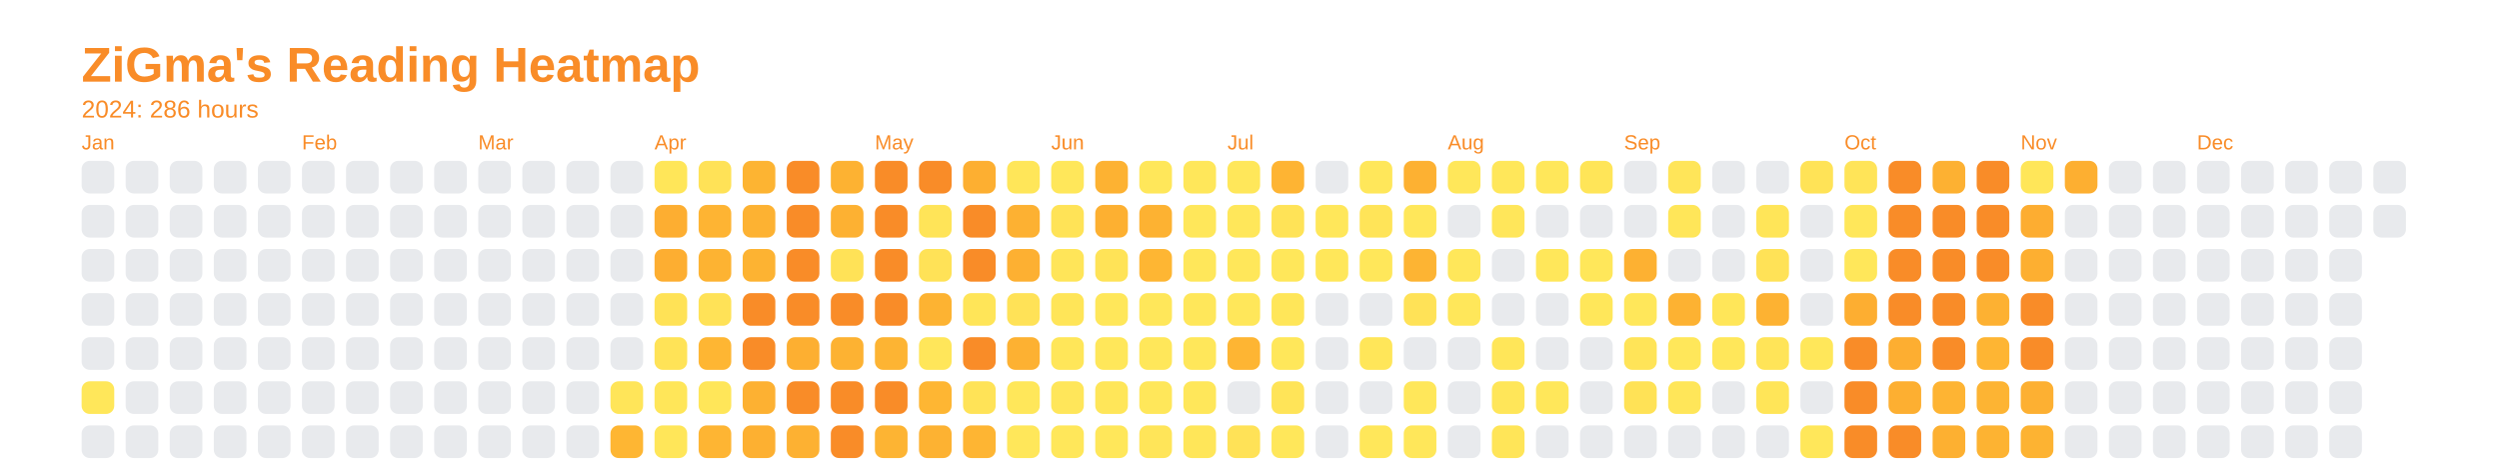
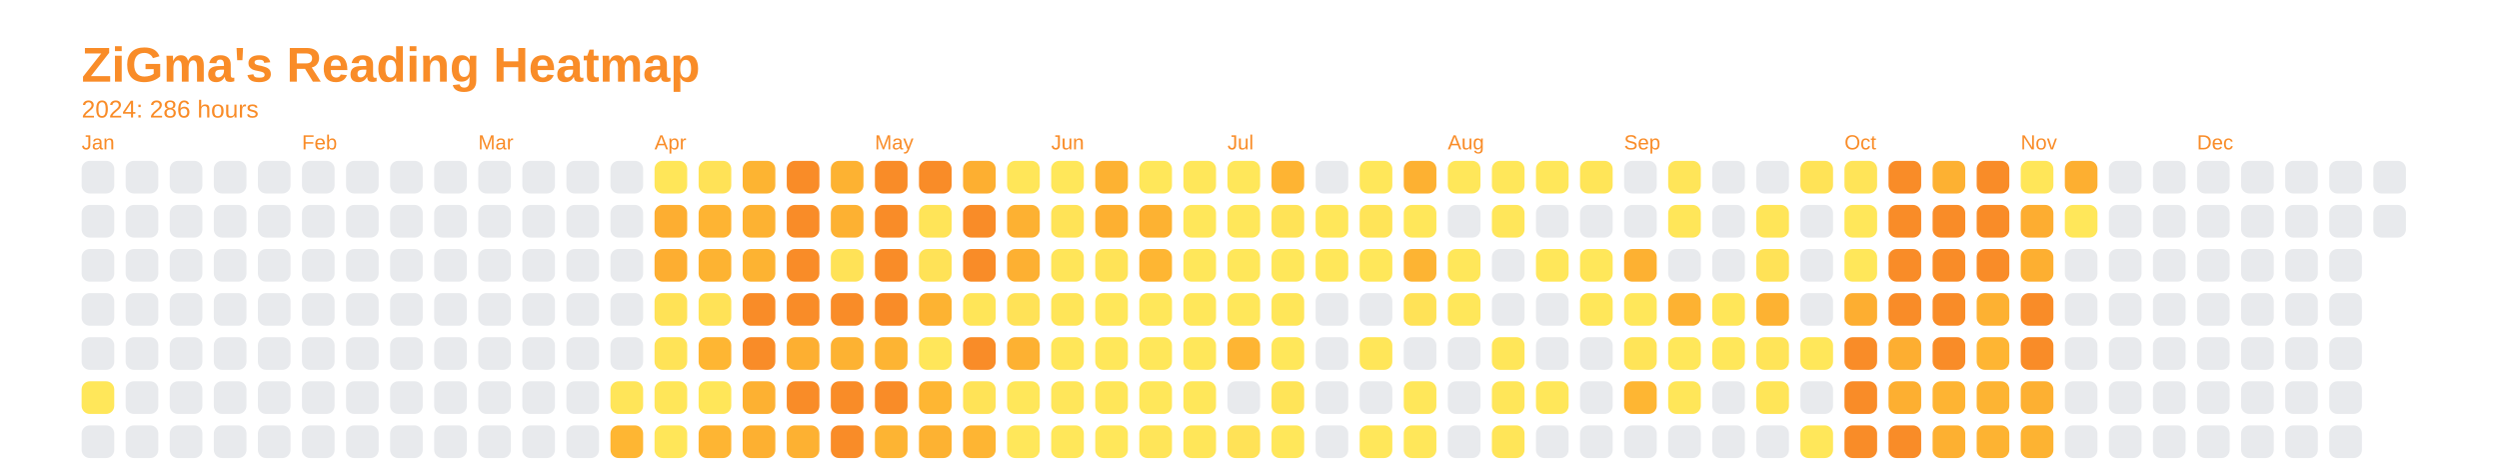
<svg xmlns="http://www.w3.org/2000/svg" baseProfile="full" height="57.5mm" version="1.1" viewBox="0,0,306.2,57.5" width="306.2mm">
  <defs />
  <rect fill="none" height="57.5" width="306.2" x="0" y="0" />
  <text fill="#f98c28" style="font-size:6px; font-family:Arial; font-weight:bold;" x="10" y="10">ZiGma's Reading Heatmap</text>
  <text fill="#f98c28" style="font-size:3px; font-family:Arial;" x="10" y="14.4">2024: 286 hours</text>
  <text fill="#f98c28" style="font-size:2.5px; font-family:Arial" x="10" y="18.3">Jan</text>
  <rect fill="#e8eaed" height="4" rx="1" ry="1" width="4" x="10" y="19.7" />
  <rect fill="#e8eaed" height="4" rx="1" ry="1" width="4" x="10" y="25.1" />
  <rect fill="#e8eaed" height="4" rx="1" ry="1" width="4" x="10" y="30.5" />
  <rect fill="#e8eaed" height="4" rx="1" ry="1" width="4" x="10" y="35.9" />
  <rect fill="#e8eaed" height="4" rx="1" ry="1" width="4" x="10" y="41.3" />
  <rect fill="#ffe75a" height="4" rx="1" ry="1" width="4" x="10" y="46.7" />
  <rect fill="#e8eaed" height="4" rx="1" ry="1" width="4" x="10" y="52.1" />
  <rect fill="#e8eaed" height="4" rx="1" ry="1" width="4" x="15.4" y="19.7" />
  <rect fill="#e8eaed" height="4" rx="1" ry="1" width="4" x="15.4" y="25.1" />
  <rect fill="#e8eaed" height="4" rx="1" ry="1" width="4" x="15.4" y="30.5" />
  <rect fill="#e8eaed" height="4" rx="1" ry="1" width="4" x="15.4" y="35.9" />
  <rect fill="#e8eaed" height="4" rx="1" ry="1" width="4" x="15.4" y="41.3" />
  <rect fill="#e8eaed" height="4" rx="1" ry="1" width="4" x="15.4" y="46.7" />
  <rect fill="#e8eaed" height="4" rx="1" ry="1" width="4" x="15.4" y="52.1" />
  <rect fill="#e8eaed" height="4" rx="1" ry="1" width="4" x="20.8" y="19.7" />
  <rect fill="#e8eaed" height="4" rx="1" ry="1" width="4" x="20.8" y="25.1" />
  <rect fill="#e8eaed" height="4" rx="1" ry="1" width="4" x="20.8" y="30.5" />
  <rect fill="#e8eaed" height="4" rx="1" ry="1" width="4" x="20.8" y="35.9" />
  <rect fill="#e8eaed" height="4" rx="1" ry="1" width="4" x="20.8" y="41.3" />
  <rect fill="#e8eaed" height="4" rx="1" ry="1" width="4" x="20.8" y="46.7" />
  <rect fill="#e8eaed" height="4" rx="1" ry="1" width="4" x="20.8" y="52.1" />
  <rect fill="#e8eaed" height="4" rx="1" ry="1" width="4" x="26.2" y="19.7" />
  <rect fill="#e8eaed" height="4" rx="1" ry="1" width="4" x="26.2" y="25.1" />
  <rect fill="#e8eaed" height="4" rx="1" ry="1" width="4" x="26.2" y="30.5" />
  <rect fill="#e8eaed" height="4" rx="1" ry="1" width="4" x="26.2" y="35.9" />
  <rect fill="#e8eaed" height="4" rx="1" ry="1" width="4" x="26.2" y="41.3" />
  <rect fill="#e8eaed" height="4" rx="1" ry="1" width="4" x="26.2" y="46.7" />
  <rect fill="#e8eaed" height="4" rx="1" ry="1" width="4" x="26.2" y="52.1" />
  <rect fill="#e8eaed" height="4" rx="1" ry="1" width="4" x="31.6" y="19.7" />
  <rect fill="#e8eaed" height="4" rx="1" ry="1" width="4" x="31.6" y="25.1" />
  <rect fill="#e8eaed" height="4" rx="1" ry="1" width="4" x="31.6" y="30.5" />
  <rect fill="#e8eaed" height="4" rx="1" ry="1" width="4" x="31.6" y="35.9" />
  <rect fill="#e8eaed" height="4" rx="1" ry="1" width="4" x="31.6" y="41.3" />
  <rect fill="#e8eaed" height="4" rx="1" ry="1" width="4" x="31.6" y="46.7" />
  <rect fill="#e8eaed" height="4" rx="1" ry="1" width="4" x="31.6" y="52.1" />
  <text fill="#f98c28" style="font-size:2.5px; font-family:Arial" x="37.0" y="18.3">Feb</text>
  <rect fill="#e8eaed" height="4" rx="1" ry="1" width="4" x="37.0" y="19.7" />
  <rect fill="#e8eaed" height="4" rx="1" ry="1" width="4" x="37.0" y="25.1" />
  <rect fill="#e8eaed" height="4" rx="1" ry="1" width="4" x="37.0" y="30.5" />
  <rect fill="#e8eaed" height="4" rx="1" ry="1" width="4" x="37.0" y="35.9" />
  <rect fill="#e8eaed" height="4" rx="1" ry="1" width="4" x="37.0" y="41.3" />
  <rect fill="#e8eaed" height="4" rx="1" ry="1" width="4" x="37.0" y="46.7" />
  <rect fill="#e8eaed" height="4" rx="1" ry="1" width="4" x="37.0" y="52.1" />
  <rect fill="#e8eaed" height="4" rx="1" ry="1" width="4" x="42.4" y="19.7" />
  <rect fill="#e8eaed" height="4" rx="1" ry="1" width="4" x="42.4" y="25.1" />
  <rect fill="#e8eaed" height="4" rx="1" ry="1" width="4" x="42.4" y="30.5" />
  <rect fill="#e8eaed" height="4" rx="1" ry="1" width="4" x="42.4" y="35.9" />
  <rect fill="#e8eaed" height="4" rx="1" ry="1" width="4" x="42.4" y="41.3" />
  <rect fill="#e8eaed" height="4" rx="1" ry="1" width="4" x="42.4" y="46.7" />
  <rect fill="#e8eaed" height="4" rx="1" ry="1" width="4" x="42.4" y="52.1" />
  <rect fill="#e8eaed" height="4" rx="1" ry="1" width="4" x="47.8" y="19.7" />
  <rect fill="#e8eaed" height="4" rx="1" ry="1" width="4" x="47.8" y="25.1" />
  <rect fill="#e8eaed" height="4" rx="1" ry="1" width="4" x="47.8" y="30.5" />
  <rect fill="#e8eaed" height="4" rx="1" ry="1" width="4" x="47.8" y="35.9" />
  <rect fill="#e8eaed" height="4" rx="1" ry="1" width="4" x="47.8" y="41.3" />
  <rect fill="#e8eaed" height="4" rx="1" ry="1" width="4" x="47.8" y="46.7" />
  <rect fill="#e8eaed" height="4" rx="1" ry="1" width="4" x="47.8" y="52.1" />
  <rect fill="#e8eaed" height="4" rx="1" ry="1" width="4" x="53.2" y="19.7" />
  <rect fill="#e8eaed" height="4" rx="1" ry="1" width="4" x="53.2" y="25.1" />
  <rect fill="#e8eaed" height="4" rx="1" ry="1" width="4" x="53.2" y="30.5" />
  <rect fill="#e8eaed" height="4" rx="1" ry="1" width="4" x="53.2" y="35.9" />
  <rect fill="#e8eaed" height="4" rx="1" ry="1" width="4" x="53.2" y="41.3" />
  <rect fill="#e8eaed" height="4" rx="1" ry="1" width="4" x="53.2" y="46.7" />
  <rect fill="#e8eaed" height="4" rx="1" ry="1" width="4" x="53.2" y="52.1" />
  <text fill="#f98c28" style="font-size:2.5px; font-family:Arial" x="58.6" y="18.3">Mar</text>
  <rect fill="#e8eaed" height="4" rx="1" ry="1" width="4" x="58.6" y="19.7" />
  <rect fill="#e8eaed" height="4" rx="1" ry="1" width="4" x="58.6" y="25.1" />
  <rect fill="#e8eaed" height="4" rx="1" ry="1" width="4" x="58.6" y="30.5" />
  <rect fill="#e8eaed" height="4" rx="1" ry="1" width="4" x="58.6" y="35.9" />
  <rect fill="#e8eaed" height="4" rx="1" ry="1" width="4" x="58.6" y="41.3" />
  <rect fill="#e8eaed" height="4" rx="1" ry="1" width="4" x="58.6" y="46.7" />
  <rect fill="#e8eaed" height="4" rx="1" ry="1" width="4" x="58.6" y="52.1" />
  <rect fill="#e8eaed" height="4" rx="1" ry="1" width="4" x="64" y="19.7" />
  <rect fill="#e8eaed" height="4" rx="1" ry="1" width="4" x="64" y="25.1" />
  <rect fill="#e8eaed" height="4" rx="1" ry="1" width="4" x="64" y="30.5" />
  <rect fill="#e8eaed" height="4" rx="1" ry="1" width="4" x="64" y="35.9" />
  <rect fill="#e8eaed" height="4" rx="1" ry="1" width="4" x="64" y="41.3" />
  <rect fill="#e8eaed" height="4" rx="1" ry="1" width="4" x="64" y="46.7" />
  <rect fill="#e8eaed" height="4" rx="1" ry="1" width="4" x="64" y="52.1" />
  <rect fill="#e8eaed" height="4" rx="1" ry="1" width="4" x="69.4" y="19.7" />
  <rect fill="#e8eaed" height="4" rx="1" ry="1" width="4" x="69.4" y="25.1" />
  <rect fill="#e8eaed" height="4" rx="1" ry="1" width="4" x="69.4" y="30.5" />
  <rect fill="#e8eaed" height="4" rx="1" ry="1" width="4" x="69.4" y="35.9" />
  <rect fill="#e8eaed" height="4" rx="1" ry="1" width="4" x="69.4" y="41.3" />
  <rect fill="#e8eaed" height="4" rx="1" ry="1" width="4" x="69.4" y="46.7" />
  <rect fill="#e8eaed" height="4" rx="1" ry="1" width="4" x="69.4" y="52.1" />
  <rect fill="#e8eaed" height="4" rx="1" ry="1" width="4" x="74.8" y="19.7" />
  <rect fill="#e8eaed" height="4" rx="1" ry="1" width="4" x="74.8" y="25.1" />
  <rect fill="#e8eaed" height="4" rx="1" ry="1" width="4" x="74.8" y="30.5" />
  <rect fill="#e8eaed" height="4" rx="1" ry="1" width="4" x="74.8" y="35.9" />
  <rect fill="#e8eaed" height="4" rx="1" ry="1" width="4" x="74.8" y="41.3" />
  <rect fill="#ffe559" height="4" rx="1" ry="1" width="4" x="74.8" y="46.7" />
  <rect fill="#feb633" height="4" rx="1" ry="1" width="4" x="74.8" y="52.1" />
  <text fill="#f98c28" style="font-size:2.5px; font-family:Arial" x="80.2" y="18.3">Apr</text>
  <rect fill="#ffe659" height="4" rx="1" ry="1" width="4" x="80.2" y="19.7" />
  <rect fill="#fdae31" height="4" rx="1" ry="1" width="4" x="80.2" y="25.1" />
  <rect fill="#fdae31" height="4" rx="1" ry="1" width="4" x="80.2" y="30.5" />
  <rect fill="#ffe256" height="4" rx="1" ry="1" width="4" x="80.2" y="35.9" />
  <rect fill="#ffe357" height="4" rx="1" ry="1" width="4" x="80.2" y="41.3" />
  <rect fill="#ffe659" height="4" rx="1" ry="1" width="4" x="80.2" y="46.7" />
  <rect fill="#ffe659" height="4" rx="1" ry="1" width="4" x="80.2" y="52.1" />
  <rect fill="#ffe257" height="4" rx="1" ry="1" width="4" x="85.6" y="19.7" />
  <rect fill="#feb433" height="4" rx="1" ry="1" width="4" x="85.6" y="25.1" />
  <rect fill="#fdb332" height="4" rx="1" ry="1" width="4" x="85.6" y="30.5" />
  <rect fill="#ffe257" height="4" rx="1" ry="1" width="4" x="85.6" y="35.9" />
  <rect fill="#feb633" height="4" rx="1" ry="1" width="4" x="85.6" y="41.3" />
  <rect fill="#ffe659" height="4" rx="1" ry="1" width="4" x="85.6" y="46.7" />
  <rect fill="#feb533" height="4" rx="1" ry="1" width="4" x="85.6" y="52.1" />
  <rect fill="#fdb432" height="4" rx="1" ry="1" width="4" x="91" y="19.7" />
  <rect fill="#fdb232" height="4" rx="1" ry="1" width="4" x="91" y="25.1" />
  <rect fill="#fdb332" height="4" rx="1" ry="1" width="4" x="91" y="30.5" />
  <rect fill="#f98c28" height="4" rx="1" ry="1" width="4" x="91" y="35.9" />
  <rect fill="#f98c28" height="4" rx="1" ry="1" width="4" x="91" y="41.3" />
  <rect fill="#fdb132" height="4" rx="1" ry="1" width="4" x="91" y="46.7" />
  <rect fill="#fdb031" height="4" rx="1" ry="1" width="4" x="91" y="52.1" />
  <rect fill="#f98c28" height="4" rx="1" ry="1" width="4" x="96.4" y="19.7" />
  <rect fill="#f98c28" height="4" rx="1" ry="1" width="4" x="96.4" y="25.1" />
  <rect fill="#f98c28" height="4" rx="1" ry="1" width="4" x="96.4" y="30.5" />
  <rect fill="#f98c28" height="4" rx="1" ry="1" width="4" x="96.4" y="35.9" />
  <rect fill="#fdaf31" height="4" rx="1" ry="1" width="4" x="96.4" y="41.3" />
  <rect fill="#f98c28" height="4" rx="1" ry="1" width="4" x="96.4" y="46.7" />
  <rect fill="#fdb132" height="4" rx="1" ry="1" width="4" x="96.4" y="52.1" />
  <rect fill="#fdb232" height="4" rx="1" ry="1" width="4" x="101.8" y="19.7" />
  <rect fill="#fdb132" height="4" rx="1" ry="1" width="4" x="101.8" y="25.1" />
  <rect fill="#ffe257" height="4" rx="1" ry="1" width="4" x="101.8" y="30.5" />
  <rect fill="#f98c28" height="4" rx="1" ry="1" width="4" x="101.8" y="35.9" />
  <rect fill="#fdb232" height="4" rx="1" ry="1" width="4" x="101.8" y="41.3" />
  <rect fill="#f98c28" height="4" rx="1" ry="1" width="4" x="101.8" y="46.7" />
  <rect fill="#f98c28" height="4" rx="1" ry="1" width="4" x="101.8" y="52.1" />
  <text fill="#f98c28" style="font-size:2.5px; font-family:Arial" x="107.2" y="18.3">May</text>
  <rect fill="#f98c28" height="4" rx="1" ry="1" width="4" x="107.2" y="19.7" />
  <rect fill="#f98c28" height="4" rx="1" ry="1" width="4" x="107.2" y="25.1" />
  <rect fill="#f98c28" height="4" rx="1" ry="1" width="4" x="107.2" y="30.5" />
  <rect fill="#f98c28" height="4" rx="1" ry="1" width="4" x="107.2" y="35.9" />
  <rect fill="#fdb433" height="4" rx="1" ry="1" width="4" x="107.2" y="41.3" />
  <rect fill="#f98c28" height="4" rx="1" ry="1" width="4" x="107.2" y="46.7" />
  <rect fill="#fdb433" height="4" rx="1" ry="1" width="4" x="107.2" y="52.1" />
  <rect fill="#f98c28" height="4" rx="1" ry="1" width="4" x="112.6" y="19.7" />
  <rect fill="#ffe458" height="4" rx="1" ry="1" width="4" x="112.6" y="25.1" />
  <rect fill="#ffe257" height="4" rx="1" ry="1" width="4" x="112.6" y="30.5" />
  <rect fill="#fdb332" height="4" rx="1" ry="1" width="4" x="112.6" y="35.9" />
  <rect fill="#ffe65a" height="4" rx="1" ry="1" width="4" x="112.6" y="41.3" />
  <rect fill="#feb633" height="4" rx="1" ry="1" width="4" x="112.6" y="46.7" />
  <rect fill="#fdb232" height="4" rx="1" ry="1" width="4" x="112.6" y="52.1" />
  <rect fill="#fdaf31" height="4" rx="1" ry="1" width="4" x="118" y="19.7" />
  <rect fill="#f98c28" height="4" rx="1" ry="1" width="4" x="118" y="25.1" />
  <rect fill="#f98c28" height="4" rx="1" ry="1" width="4" x="118" y="30.5" />
  <rect fill="#ffe558" height="4" rx="1" ry="1" width="4" x="118" y="35.9" />
  <rect fill="#f98c28" height="4" rx="1" ry="1" width="4" x="118" y="41.3" />
  <rect fill="#ffe357" height="4" rx="1" ry="1" width="4" x="118" y="46.7" />
  <rect fill="#feb533" height="4" rx="1" ry="1" width="4" x="118" y="52.1" />
  <rect fill="#ffe659" height="4" rx="1" ry="1" width="4" x="123.4" y="19.7" />
  <rect fill="#fdb132" height="4" rx="1" ry="1" width="4" x="123.4" y="25.1" />
  <rect fill="#fdb032" height="4" rx="1" ry="1" width="4" x="123.4" y="30.5" />
  <rect fill="#ffe257" height="4" rx="1" ry="1" width="4" x="123.4" y="35.9" />
  <rect fill="#fdb132" height="4" rx="1" ry="1" width="4" x="123.4" y="41.3" />
  <rect fill="#ffe75a" height="4" rx="1" ry="1" width="4" x="123.4" y="46.7" />
  <rect fill="#ffe75a" height="4" rx="1" ry="1" width="4" x="123.4" y="52.1" />
  <text fill="#f98c28" style="font-size:2.5px; font-family:Arial" x="128.8" y="18.3">Jun</text>
  <rect fill="#ffe75a" height="4" rx="1" ry="1" width="4" x="128.8" y="19.7" />
  <rect fill="#ffe357" height="4" rx="1" ry="1" width="4" x="128.8" y="25.1" />
  <rect fill="#ffe559" height="4" rx="1" ry="1" width="4" x="128.8" y="30.5" />
  <rect fill="#ffe558" height="4" rx="1" ry="1" width="4" x="128.8" y="35.9" />
  <rect fill="#ffe659" height="4" rx="1" ry="1" width="4" x="128.8" y="41.3" />
  <rect fill="#ffe65a" height="4" rx="1" ry="1" width="4" x="128.8" y="46.7" />
  <rect fill="#ffe75a" height="4" rx="1" ry="1" width="4" x="128.8" y="52.1" />
  <rect fill="#fdb232" height="4" rx="1" ry="1" width="4" x="134.2" y="19.7" />
  <rect fill="#fdb031" height="4" rx="1" ry="1" width="4" x="134.2" y="25.1" />
  <rect fill="#ffe357" height="4" rx="1" ry="1" width="4" x="134.2" y="30.5" />
  <rect fill="#ffe75a" height="4" rx="1" ry="1" width="4" x="134.2" y="35.9" />
  <rect fill="#ffe75a" height="4" rx="1" ry="1" width="4" x="134.2" y="41.3" />
  <rect fill="#ffe659" height="4" rx="1" ry="1" width="4" x="134.2" y="46.7" />
  <rect fill="#ffe75a" height="4" rx="1" ry="1" width="4" x="134.2" y="52.1" />
  <rect fill="#ffe75a" height="4" rx="1" ry="1" width="4" x="139.6" y="19.7" />
  <rect fill="#fdb232" height="4" rx="1" ry="1" width="4" x="139.6" y="25.1" />
  <rect fill="#feb633" height="4" rx="1" ry="1" width="4" x="139.6" y="30.5" />
  <rect fill="#ffe75a" height="4" rx="1" ry="1" width="4" x="139.6" y="35.9" />
  <rect fill="#ffe75a" height="4" rx="1" ry="1" width="4" x="139.6" y="41.3" />
  <rect fill="#ffe75a" height="4" rx="1" ry="1" width="4" x="139.6" y="46.7" />
  <rect fill="#ffe559" height="4" rx="1" ry="1" width="4" x="139.6" y="52.1" />
  <rect fill="#ffe75a" height="4" rx="1" ry="1" width="4" x="145" y="19.7" />
  <rect fill="#ffe75a" height="4" rx="1" ry="1" width="4" x="145" y="25.1" />
  <rect fill="#ffe75a" height="4" rx="1" ry="1" width="4" x="145" y="30.5" />
  <rect fill="#ffe75a" height="4" rx="1" ry="1" width="4" x="145" y="35.9" />
  <rect fill="#ffe75a" height="4" rx="1" ry="1" width="4" x="145" y="41.3" />
  <rect fill="#ffe75a" height="4" rx="1" ry="1" width="4" x="145" y="46.7" />
  <rect fill="#ffe659" height="4" rx="1" ry="1" width="4" x="145" y="52.1" />
  <text fill="#f98c28" style="font-size:2.5px; font-family:Arial" x="150.4" y="18.3">Jul</text>
  <rect fill="#ffe75a" height="4" rx="1" ry="1" width="4" x="150.4" y="19.7" />
  <rect fill="#ffe75a" height="4" rx="1" ry="1" width="4" x="150.4" y="25.1" />
  <rect fill="#ffe75a" height="4" rx="1" ry="1" width="4" x="150.4" y="30.5" />
  <rect fill="#ffe75a" height="4" rx="1" ry="1" width="4" x="150.4" y="35.9" />
  <rect fill="#feb533" height="4" rx="1" ry="1" width="4" x="150.4" y="41.3" />
  <rect fill="#e8eaed" height="4" rx="1" ry="1" width="4" x="150.4" y="46.7" />
  <rect fill="#ffe257" height="4" rx="1" ry="1" width="4" x="150.4" y="52.1" />
  <rect fill="#feb433" height="4" rx="1" ry="1" width="4" x="155.8" y="19.7" />
  <rect fill="#ffe357" height="4" rx="1" ry="1" width="4" x="155.8" y="25.1" />
  <rect fill="#ffe75a" height="4" rx="1" ry="1" width="4" x="155.8" y="30.5" />
  <rect fill="#ffe659" height="4" rx="1" ry="1" width="4" x="155.8" y="35.9" />
  <rect fill="#ffe75a" height="4" rx="1" ry="1" width="4" x="155.8" y="41.3" />
  <rect fill="#ffe458" height="4" rx="1" ry="1" width="4" x="155.8" y="46.7" />
  <rect fill="#ffe75a" height="4" rx="1" ry="1" width="4" x="155.8" y="52.1" />
  <rect fill="#e8eaed" height="4" rx="1" ry="1" width="4" x="161.2" y="19.7" />
  <rect fill="#ffe75a" height="4" rx="1" ry="1" width="4" x="161.2" y="25.1" />
  <rect fill="#ffe75a" height="4" rx="1" ry="1" width="4" x="161.2" y="30.5" />
  <rect fill="#e8eaed" height="4" rx="1" ry="1" width="4" x="161.2" y="35.9" />
  <rect fill="#e8eaed" height="4" rx="1" ry="1" width="4" x="161.2" y="41.3" />
  <rect fill="#e8eaed" height="4" rx="1" ry="1" width="4" x="161.2" y="46.7" />
  <rect fill="#e8eaed" height="4" rx="1" ry="1" width="4" x="161.2" y="52.1" />
  <rect fill="#ffe75a" height="4" rx="1" ry="1" width="4" x="166.6" y="19.7" />
  <rect fill="#ffe458" height="4" rx="1" ry="1" width="4" x="166.6" y="25.1" />
  <rect fill="#ffe75a" height="4" rx="1" ry="1" width="4" x="166.6" y="30.5" />
  <rect fill="#e8eaed" height="4" rx="1" ry="1" width="4" x="166.6" y="35.9" />
  <rect fill="#ffe659" height="4" rx="1" ry="1" width="4" x="166.6" y="41.3" />
  <rect fill="#e8eaed" height="4" rx="1" ry="1" width="4" x="166.6" y="46.7" />
  <rect fill="#ffe75a" height="4" rx="1" ry="1" width="4" x="166.6" y="52.1" />
  <rect fill="#fdb132" height="4" rx="1" ry="1" width="4" x="172" y="19.7" />
  <rect fill="#ffe75a" height="4" rx="1" ry="1" width="4" x="172" y="25.1" />
  <rect fill="#fdb433" height="4" rx="1" ry="1" width="4" x="172" y="30.5" />
  <rect fill="#ffe257" height="4" rx="1" ry="1" width="4" x="172" y="35.9" />
  <rect fill="#e8eaed" height="4" rx="1" ry="1" width="4" x="172" y="41.3" />
  <rect fill="#ffe75a" height="4" rx="1" ry="1" width="4" x="172" y="46.7" />
  <rect fill="#ffe75a" height="4" rx="1" ry="1" width="4" x="172" y="52.1" />
  <text fill="#f98c28" style="font-size:2.5px; font-family:Arial" x="177.4" y="18.3">Aug</text>
  <rect fill="#ffe75a" height="4" rx="1" ry="1" width="4" x="177.4" y="19.7" />
  <rect fill="#e8eaed" height="4" rx="1" ry="1" width="4" x="177.4" y="25.1" />
  <rect fill="#ffe75a" height="4" rx="1" ry="1" width="4" x="177.4" y="30.5" />
  <rect fill="#ffe75a" height="4" rx="1" ry="1" width="4" x="177.4" y="35.9" />
  <rect fill="#e8eaed" height="4" rx="1" ry="1" width="4" x="177.4" y="41.3" />
  <rect fill="#e8eaed" height="4" rx="1" ry="1" width="4" x="177.4" y="46.7" />
  <rect fill="#e8eaed" height="4" rx="1" ry="1" width="4" x="177.4" y="52.1" />
  <rect fill="#ffe75a" height="4" rx="1" ry="1" width="4" x="182.8" y="19.7" />
  <rect fill="#ffe65a" height="4" rx="1" ry="1" width="4" x="182.8" y="25.1" />
  <rect fill="#e8eaed" height="4" rx="1" ry="1" width="4" x="182.8" y="30.5" />
  <rect fill="#e8eaed" height="4" rx="1" ry="1" width="4" x="182.8" y="35.9" />
  <rect fill="#ffe659" height="4" rx="1" ry="1" width="4" x="182.8" y="41.3" />
  <rect fill="#ffe659" height="4" rx="1" ry="1" width="4" x="182.8" y="46.7" />
  <rect fill="#ffe558" height="4" rx="1" ry="1" width="4" x="182.8" y="52.1" />
  <rect fill="#ffe75a" height="4" rx="1" ry="1" width="4" x="188.2" y="19.7" />
  <rect fill="#e8eaed" height="4" rx="1" ry="1" width="4" x="188.2" y="25.1" />
  <rect fill="#ffe75a" height="4" rx="1" ry="1" width="4" x="188.2" y="30.5" />
  <rect fill="#e8eaed" height="4" rx="1" ry="1" width="4" x="188.2" y="35.9" />
  <rect fill="#e8eaed" height="4" rx="1" ry="1" width="4" x="188.2" y="41.3" />
  <rect fill="#ffe75a" height="4" rx="1" ry="1" width="4" x="188.2" y="46.7" />
  <rect fill="#e8eaed" height="4" rx="1" ry="1" width="4" x="188.2" y="52.1" />
  <rect fill="#ffe558" height="4" rx="1" ry="1" width="4" x="193.6" y="19.7" />
  <rect fill="#e8eaed" height="4" rx="1" ry="1" width="4" x="193.6" y="25.1" />
  <rect fill="#ffe75a" height="4" rx="1" ry="1" width="4" x="193.6" y="30.5" />
  <rect fill="#ffe75a" height="4" rx="1" ry="1" width="4" x="193.6" y="35.9" />
  <rect fill="#e8eaed" height="4" rx="1" ry="1" width="4" x="193.6" y="41.3" />
  <rect fill="#e8eaed" height="4" rx="1" ry="1" width="4" x="193.6" y="46.7" />
  <rect fill="#e8eaed" height="4" rx="1" ry="1" width="4" x="193.6" y="52.1" />
  <text fill="#f98c28" style="font-size:2.5px; font-family:Arial" x="199" y="18.3">Sep</text>
  <rect fill="#e8eaed" height="4" rx="1" ry="1" width="4" x="199" y="19.7" />
  <rect fill="#e8eaed" height="4" rx="1" ry="1" width="4" x="199" y="25.1" />
  <rect fill="#fdb132" height="4" rx="1" ry="1" width="4" x="199" y="30.5" />
  <rect fill="#ffe75a" height="4" rx="1" ry="1" width="4" x="199" y="35.9" />
  <rect fill="#ffe458" height="4" rx="1" ry="1" width="4" x="199" y="41.3" />
-   <rect fill="#ffe256" height="4" rx="1" ry="1" width="4" x="199" y="46.7" />
+   <rect fill="#feb633" height="4" rx="1" ry="1" width="4" x="199" y="46.7" />
  <rect fill="#e8eaed" height="4" rx="1" ry="1" width="4" x="199" y="52.1" />
  <rect fill="#ffe559" height="4" rx="1" ry="1" width="4" x="204.4" y="19.7" />
  <rect fill="#ffe659" height="4" rx="1" ry="1" width="4" x="204.4" y="25.1" />
  <rect fill="#e8eaed" height="4" rx="1" ry="1" width="4" x="204.4" y="30.5" />
  <rect fill="#fdb232" height="4" rx="1" ry="1" width="4" x="204.4" y="35.9" />
  <rect fill="#ffe75a" height="4" rx="1" ry="1" width="4" x="204.4" y="41.3" />
  <rect fill="#ffe659" height="4" rx="1" ry="1" width="4" x="204.4" y="46.7" />
  <rect fill="#e8eaed" height="4" rx="1" ry="1" width="4" x="204.4" y="52.1" />
  <rect fill="#e8eaed" height="4" rx="1" ry="1" width="4" x="209.8" y="19.7" />
  <rect fill="#e8eaed" height="4" rx="1" ry="1" width="4" x="209.8" y="25.1" />
  <rect fill="#e8eaed" height="4" rx="1" ry="1" width="4" x="209.8" y="30.5" />
  <rect fill="#ffe659" height="4" rx="1" ry="1" width="4" x="209.8" y="35.9" />
  <rect fill="#ffe75a" height="4" rx="1" ry="1" width="4" x="209.8" y="41.3" />
  <rect fill="#e8eaed" height="4" rx="1" ry="1" width="4" x="209.8" y="46.7" />
  <rect fill="#e8eaed" height="4" rx="1" ry="1" width="4" x="209.8" y="52.1" />
  <rect fill="#e8eaed" height="4" rx="1" ry="1" width="4" x="215.2" y="19.7" />
  <rect fill="#ffe558" height="4" rx="1" ry="1" width="4" x="215.2" y="25.1" />
  <rect fill="#ffe257" height="4" rx="1" ry="1" width="4" x="215.2" y="30.5" />
  <rect fill="#fdb232" height="4" rx="1" ry="1" width="4" x="215.2" y="35.9" />
  <rect fill="#ffe458" height="4" rx="1" ry="1" width="4" x="215.2" y="41.3" />
  <rect fill="#ffe558" height="4" rx="1" ry="1" width="4" x="215.2" y="46.7" />
  <rect fill="#e8eaed" height="4" rx="1" ry="1" width="4" x="215.2" y="52.1" />
  <rect fill="#ffe357" height="4" rx="1" ry="1" width="4" x="220.6" y="19.7" />
  <rect fill="#e8eaed" height="4" rx="1" ry="1" width="4" x="220.6" y="25.1" />
  <rect fill="#e8eaed" height="4" rx="1" ry="1" width="4" x="220.6" y="30.5" />
  <rect fill="#e8eaed" height="4" rx="1" ry="1" width="4" x="220.6" y="35.9" />
  <rect fill="#ffe75a" height="4" rx="1" ry="1" width="4" x="220.6" y="41.3" />
  <rect fill="#e8eaed" height="4" rx="1" ry="1" width="4" x="220.6" y="46.7" />
  <rect fill="#ffe75a" height="4" rx="1" ry="1" width="4" x="220.6" y="52.1" />
  <text fill="#f98c28" style="font-size:2.5px; font-family:Arial" x="226" y="18.3">Oct</text>
  <rect fill="#ffe458" height="4" rx="1" ry="1" width="4" x="226" y="19.7" />
  <rect fill="#ffe75a" height="4" rx="1" ry="1" width="4" x="226" y="25.1" />
  <rect fill="#ffe75a" height="4" rx="1" ry="1" width="4" x="226" y="30.5" />
  <rect fill="#fdae31" height="4" rx="1" ry="1" width="4" x="226" y="35.9" />
  <rect fill="#f98c28" height="4" rx="1" ry="1" width="4" x="226" y="41.3" />
  <rect fill="#f98c28" height="4" rx="1" ry="1" width="4" x="226" y="46.7" />
  <rect fill="#f98c28" height="4" rx="1" ry="1" width="4" x="226" y="52.1" />
  <rect fill="#f98c28" height="4" rx="1" ry="1" width="4" x="231.4" y="19.7" />
  <rect fill="#f98c28" height="4" rx="1" ry="1" width="4" x="231.4" y="25.1" />
  <rect fill="#f98c28" height="4" rx="1" ry="1" width="4" x="231.4" y="30.5" />
  <rect fill="#f98c28" height="4" rx="1" ry="1" width="4" x="231.4" y="35.9" />
  <rect fill="#fdae31" height="4" rx="1" ry="1" width="4" x="231.4" y="41.3" />
  <rect fill="#fdaf31" height="4" rx="1" ry="1" width="4" x="231.4" y="46.7" />
  <rect fill="#f98c28" height="4" rx="1" ry="1" width="4" x="231.4" y="52.1" />
  <rect fill="#fdb132" height="4" rx="1" ry="1" width="4" x="236.8" y="19.7" />
  <rect fill="#f98c28" height="4" rx="1" ry="1" width="4" x="236.8" y="25.1" />
  <rect fill="#f98c28" height="4" rx="1" ry="1" width="4" x="236.8" y="30.5" />
  <rect fill="#f98c28" height="4" rx="1" ry="1" width="4" x="236.8" y="35.9" />
  <rect fill="#f98c28" height="4" rx="1" ry="1" width="4" x="236.8" y="41.3" />
  <rect fill="#feb433" height="4" rx="1" ry="1" width="4" x="236.8" y="46.7" />
  <rect fill="#fdb031" height="4" rx="1" ry="1" width="4" x="236.8" y="52.1" />
  <rect fill="#f98c28" height="4" rx="1" ry="1" width="4" x="242.2" y="19.7" />
  <rect fill="#f98c28" height="4" rx="1" ry="1" width="4" x="242.2" y="25.1" />
  <rect fill="#f98c28" height="4" rx="1" ry="1" width="4" x="242.2" y="30.5" />
  <rect fill="#fdb132" height="4" rx="1" ry="1" width="4" x="242.2" y="35.9" />
  <rect fill="#feb533" height="4" rx="1" ry="1" width="4" x="242.2" y="41.3" />
  <rect fill="#fdb433" height="4" rx="1" ry="1" width="4" x="242.2" y="46.7" />
  <rect fill="#fdb332" height="4" rx="1" ry="1" width="4" x="242.2" y="52.1" />
  <text fill="#f98c28" style="font-size:2.5px; font-family:Arial" x="247.6" y="18.3">Nov</text>
  <rect fill="#ffe659" height="4" rx="1" ry="1" width="4" x="247.6" y="19.7" />
  <rect fill="#fdad31" height="4" rx="1" ry="1" width="4" x="247.6" y="25.1" />
  <rect fill="#fdaf31" height="4" rx="1" ry="1" width="4" x="247.6" y="30.5" />
  <rect fill="#f98c28" height="4" rx="1" ry="1" width="4" x="247.6" y="35.9" />
  <rect fill="#f98c28" height="4" rx="1" ry="1" width="4" x="247.6" y="41.3" />
  <rect fill="#fdb032" height="4" rx="1" ry="1" width="4" x="247.6" y="46.7" />
  <rect fill="#fdb332" height="4" rx="1" ry="1" width="4" x="247.6" y="52.1" />
  <rect fill="#fdaf31" height="4" rx="1" ry="1" width="4" x="253" y="19.7" />
-   <rect fill="#e8eaed" height="4" rx="1" ry="1" width="4" x="253" y="25.1" />
+   <rect fill="#ffe75a" height="4" rx="1" ry="1" width="4" x="253" y="25.1" />
  <rect fill="#e8eaed" height="4" rx="1" ry="1" width="4" x="253" y="30.5" />
  <rect fill="#e8eaed" height="4" rx="1" ry="1" width="4" x="253" y="35.9" />
  <rect fill="#e8eaed" height="4" rx="1" ry="1" width="4" x="253" y="41.3" />
  <rect fill="#e8eaed" height="4" rx="1" ry="1" width="4" x="253" y="46.7" />
  <rect fill="#e8eaed" height="4" rx="1" ry="1" width="4" x="253" y="52.1" />
  <rect fill="#e8eaed" height="4" rx="1" ry="1" width="4" x="258.4" y="19.7" />
  <rect fill="#e8eaed" height="4" rx="1" ry="1" width="4" x="258.4" y="25.1" />
  <rect fill="#e8eaed" height="4" rx="1" ry="1" width="4" x="258.4" y="30.5" />
  <rect fill="#e8eaed" height="4" rx="1" ry="1" width="4" x="258.4" y="35.9" />
  <rect fill="#e8eaed" height="4" rx="1" ry="1" width="4" x="258.4" y="41.3" />
  <rect fill="#e8eaed" height="4" rx="1" ry="1" width="4" x="258.4" y="46.7" />
  <rect fill="#e8eaed" height="4" rx="1" ry="1" width="4" x="258.4" y="52.1" />
  <rect fill="#e8eaed" height="4" rx="1" ry="1" width="4" x="263.8" y="19.7" />
  <rect fill="#e8eaed" height="4" rx="1" ry="1" width="4" x="263.8" y="25.1" />
  <rect fill="#e8eaed" height="4" rx="1" ry="1" width="4" x="263.8" y="30.5" />
  <rect fill="#e8eaed" height="4" rx="1" ry="1" width="4" x="263.8" y="35.9" />
  <rect fill="#e8eaed" height="4" rx="1" ry="1" width="4" x="263.8" y="41.3" />
  <rect fill="#e8eaed" height="4" rx="1" ry="1" width="4" x="263.8" y="46.7" />
  <rect fill="#e8eaed" height="4" rx="1" ry="1" width="4" x="263.8" y="52.1" />
  <text fill="#f98c28" style="font-size:2.5px; font-family:Arial" x="269.2" y="18.3">Dec</text>
  <rect fill="#e8eaed" height="4" rx="1" ry="1" width="4" x="269.2" y="19.7" />
  <rect fill="#e8eaed" height="4" rx="1" ry="1" width="4" x="269.2" y="25.1" />
  <rect fill="#e8eaed" height="4" rx="1" ry="1" width="4" x="269.2" y="30.5" />
  <rect fill="#e8eaed" height="4" rx="1" ry="1" width="4" x="269.2" y="35.9" />
  <rect fill="#e8eaed" height="4" rx="1" ry="1" width="4" x="269.2" y="41.3" />
  <rect fill="#e8eaed" height="4" rx="1" ry="1" width="4" x="269.2" y="46.7" />
  <rect fill="#e8eaed" height="4" rx="1" ry="1" width="4" x="269.2" y="52.1" />
  <rect fill="#e8eaed" height="4" rx="1" ry="1" width="4" x="274.6" y="19.7" />
  <rect fill="#e8eaed" height="4" rx="1" ry="1" width="4" x="274.6" y="25.1" />
  <rect fill="#e8eaed" height="4" rx="1" ry="1" width="4" x="274.6" y="30.5" />
  <rect fill="#e8eaed" height="4" rx="1" ry="1" width="4" x="274.6" y="35.9" />
  <rect fill="#e8eaed" height="4" rx="1" ry="1" width="4" x="274.6" y="41.3" />
  <rect fill="#e8eaed" height="4" rx="1" ry="1" width="4" x="274.6" y="46.7" />
  <rect fill="#e8eaed" height="4" rx="1" ry="1" width="4" x="274.6" y="52.1" />
  <rect fill="#e8eaed" height="4" rx="1" ry="1" width="4" x="280" y="19.7" />
  <rect fill="#e8eaed" height="4" rx="1" ry="1" width="4" x="280" y="25.1" />
  <rect fill="#e8eaed" height="4" rx="1" ry="1" width="4" x="280" y="30.5" />
  <rect fill="#e8eaed" height="4" rx="1" ry="1" width="4" x="280" y="35.9" />
  <rect fill="#e8eaed" height="4" rx="1" ry="1" width="4" x="280" y="41.3" />
  <rect fill="#e8eaed" height="4" rx="1" ry="1" width="4" x="280" y="46.7" />
  <rect fill="#e8eaed" height="4" rx="1" ry="1" width="4" x="280" y="52.1" />
  <rect fill="#e8eaed" height="4" rx="1" ry="1" width="4" x="285.4" y="19.7" />
  <rect fill="#e8eaed" height="4" rx="1" ry="1" width="4" x="285.4" y="25.1" />
  <rect fill="#e8eaed" height="4" rx="1" ry="1" width="4" x="285.4" y="30.5" />
  <rect fill="#e8eaed" height="4" rx="1" ry="1" width="4" x="285.4" y="35.9" />
  <rect fill="#e8eaed" height="4" rx="1" ry="1" width="4" x="285.4" y="41.3" />
  <rect fill="#e8eaed" height="4" rx="1" ry="1" width="4" x="285.4" y="46.7" />
  <rect fill="#e8eaed" height="4" rx="1" ry="1" width="4" x="285.4" y="52.1" />
  <rect fill="#e8eaed" height="4" rx="1" ry="1" width="4" x="290.8" y="19.7" />
  <rect fill="#e8eaed" height="4" rx="1" ry="1" width="4" x="290.8" y="25.1" />
</svg>
